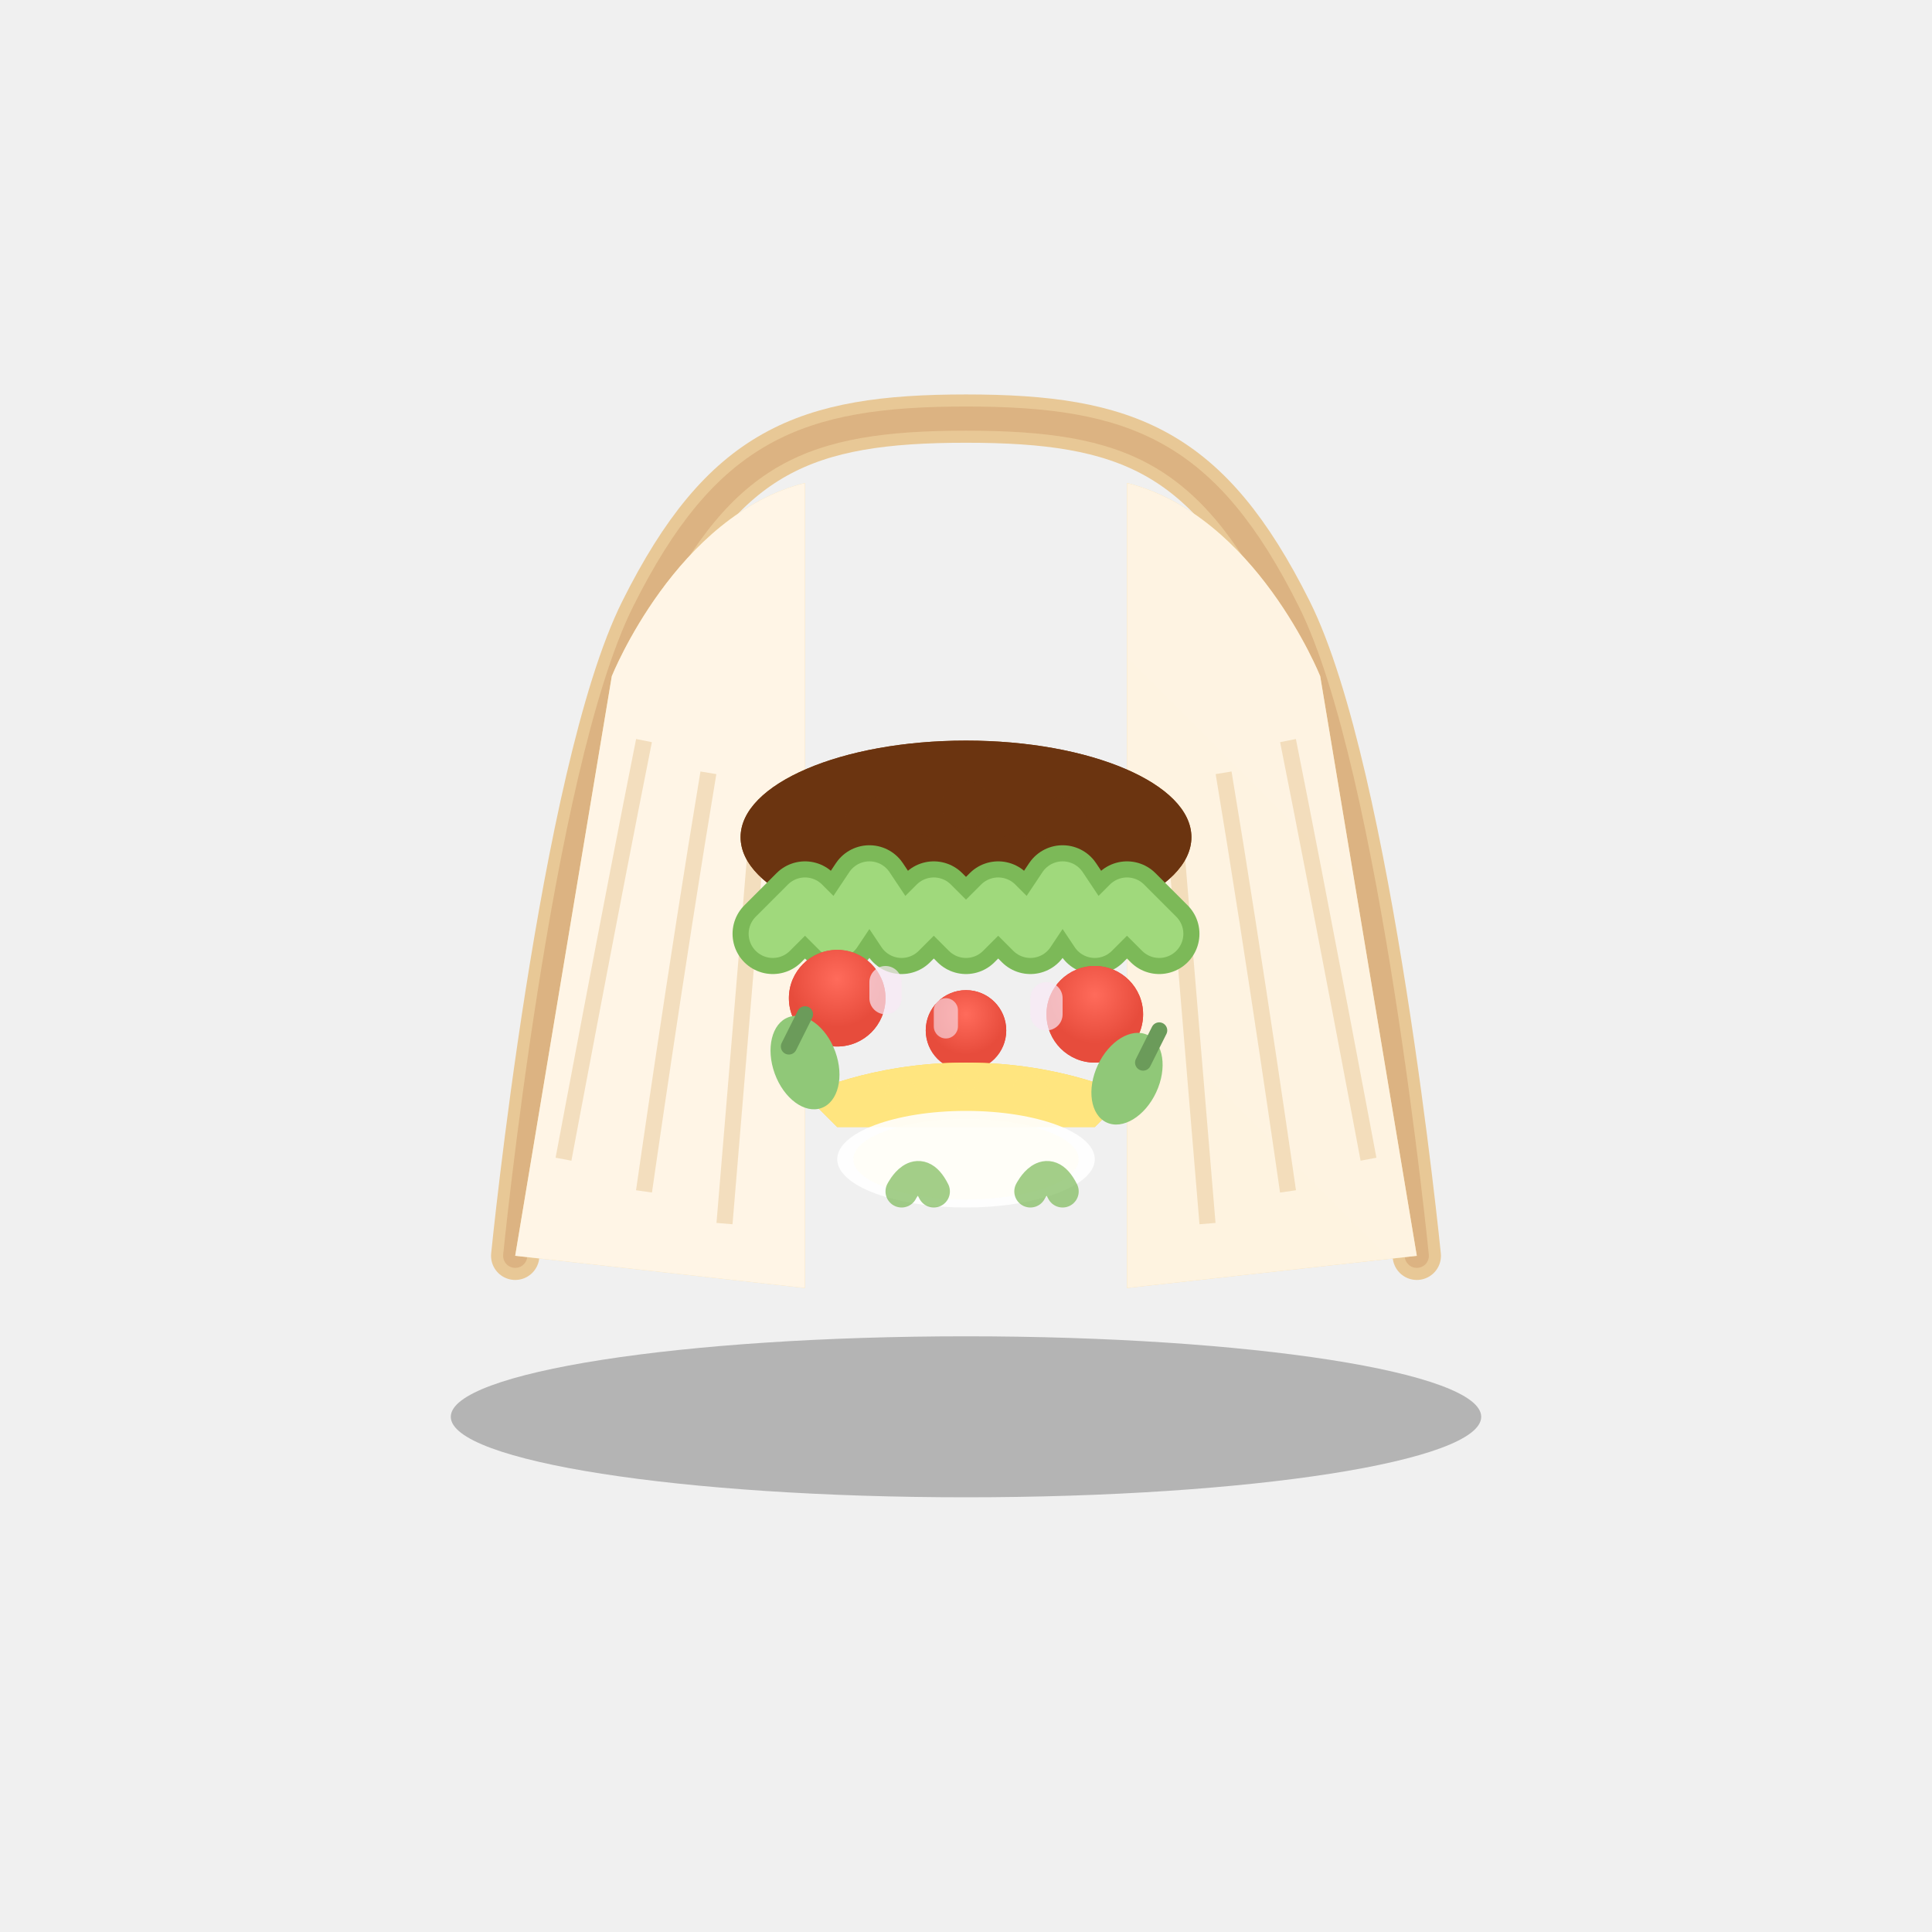
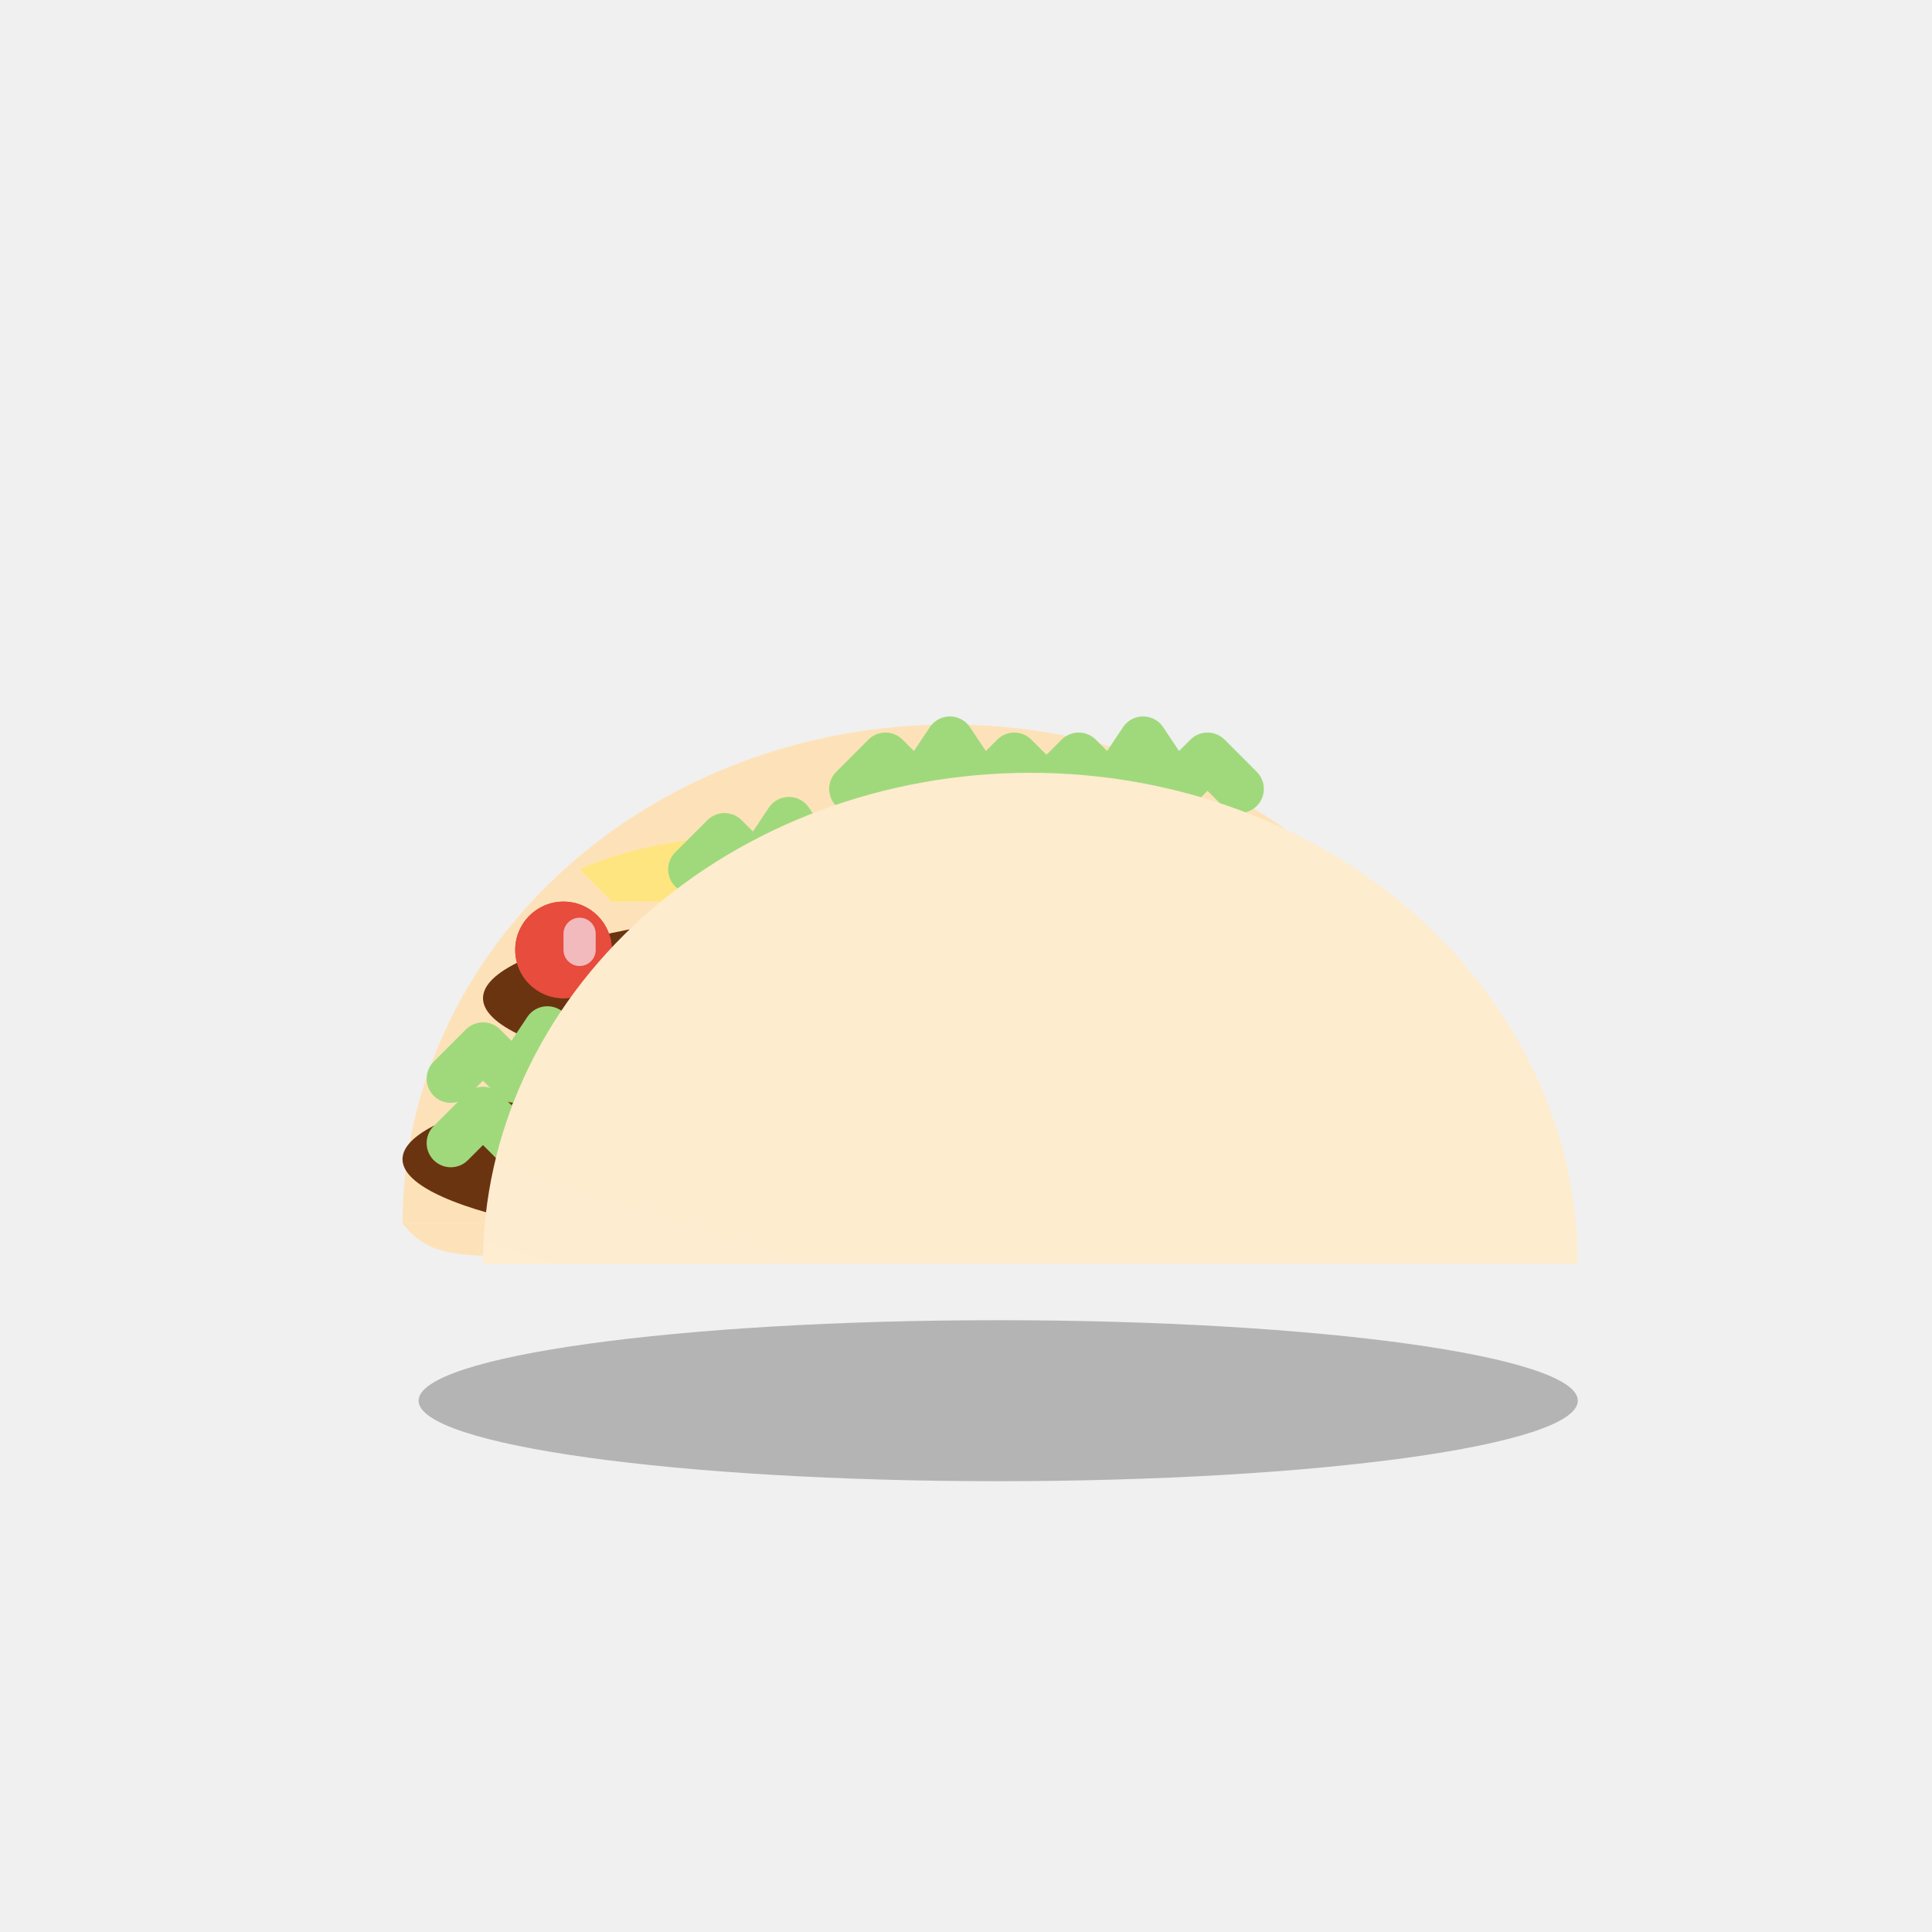
<svg xmlns="http://www.w3.org/2000/svg" width="120" height="120" viewBox="0 0 120 120" fill="none">
-   <ellipse cx="60" cy="88" rx="32" ry="5" fill="#000000" opacity="0.25" />
-   <path d="M32 78C32 78 35 48 40 38C45 28 50 26 60 26C70 26 75 28 80 38C85 48 88 78 88 78" stroke="#E8C896" stroke-width="3" fill="none" stroke-linecap="round" />
-   <path d="M32 78C32 78 35 48 40 38C45 28 50 26 60 26C70 26 75 28 80 38C85 48 88 78 88 78" stroke="#D4A574" stroke-width="1.5" fill="none" stroke-linecap="round" opacity="0.6" />
-   <path d="M32 78L38 42C38 42 42 32 50 30L50 80L32 78Z" fill="#F5DBA3" />
-   <path d="M32 78L38 42C38 42 42 32 50 30L50 80L32 78Z" fill="url(#shell-left-gradient)" />
-   <path d="M88 78L82 42C82 42 78 32 70 30L70 80L88 78Z" fill="#F5DBA3" />
-   <path d="M88 78L82 42C82 42 78 32 70 30L70 80L88 78Z" fill="url(#shell-right-gradient)" />
-   <path d="M35 72C35 72 38 56 40 46" stroke="#E8C896" stroke-width="1" opacity="0.5" />
-   <path d="M40 74C40 74 42 60 44 48" stroke="#E8C896" stroke-width="1" opacity="0.5" />
-   <path d="M45 76C45 76 46 64 47 52" stroke="#E8C896" stroke-width="1" opacity="0.5" />
-   <path d="M85 72C85 72 82 56 80 46" stroke="#E8C896" stroke-width="1" opacity="0.5" />
-   <path d="M80 74C80 74 78 60 76 48" stroke="#E8C896" stroke-width="1" opacity="0.5" />
-   <path d="M75 76C75 76 74 64 73 52" stroke="#E8C896" stroke-width="1" opacity="0.5" />
-   <ellipse cx="60" cy="52" rx="14" ry="6" fill="#8B4513" />
-   <ellipse cx="60" cy="52" rx="14" ry="6" fill="url(#beef-gradient)" />
-   <circle cx="54" cy="51" r="1.5" fill="#6B3410" opacity="0.7" />
-   <circle cx="60" cy="50" r="1.5" fill="#6B3410" opacity="0.7" />
-   <circle cx="66" cy="51" r="1.5" fill="#6B3410" opacity="0.7" />
-   <circle cx="57" cy="53" r="1.2" fill="#6B3410" opacity="0.6" />
-   <circle cx="63" cy="53" r="1.2" fill="#6B3410" opacity="0.6" />
-   <path d="M48 58L50 56L52 58L54 55L56 58L58 56L60 58L62 56L64 58L66 55L68 58L70 56L72 58" stroke="#7CB958" stroke-width="5" stroke-linecap="round" stroke-linejoin="round" />
-   <path d="M48 58L50 56L52 58L54 55L56 58L58 56L60 58L62 56L64 58L66 55L68 58L70 56L72 58" stroke="#A0D97C" stroke-width="3" stroke-linecap="round" stroke-linejoin="round" />
-   <circle cx="52" cy="62" r="3" fill="#E74C3C" />
-   <circle cx="52" cy="62" r="3" fill="url(#tomato-gradient)" />
-   <circle cx="68" cy="63" r="3" fill="#E74C3C" />
-   <circle cx="68" cy="63" r="3" fill="url(#tomato-gradient)" />
-   <circle cx="60" cy="64" r="2.5" fill="#E74C3C" />
-   <circle cx="60" cy="64" r="2.5" fill="url(#tomato-gradient)" />
-   <path d="M50 68C50 68 54 66 60 66C66 66 70 68 70 68L68 70L52 70Z" fill="#FFD54F" />
-   <path d="M50 68C50 68 54 66 60 66C66 66 70 68 70 68L68 70L52 70Z" fill="url(#cheddar-gradient)" />
-   <circle cx="56" cy="68" r="1" fill="#FFE57F" opacity="0.6" />
-   <circle cx="64" cy="68" r="1.2" fill="#FFE57F" opacity="0.6" />
-   <circle cx="60" cy="67" r="0.8" fill="#FFE57F" opacity="0.5" />
-   <ellipse cx="60" cy="72" rx="8" ry="3" fill="#FFFFFF" opacity="0.9" />
-   <ellipse cx="60" cy="72" rx="7" ry="2.5" fill="#FFFEF5" opacity="0.7" />
-   <rect x="54" y="60" width="2" height="3" rx="1" fill="#F8E8F5" opacity="0.7" />
-   <rect x="64" y="61" width="2" height="3" rx="1" fill="#F8E8F5" opacity="0.7" />
-   <rect x="58" y="62" width="1.5" height="2.5" rx="0.75" fill="#F8E8F5" opacity="0.6" />
-   <path d="M56 74C56 74 57 72 58 74" stroke="#7CB958" stroke-width="2" stroke-linecap="round" opacity="0.7" />
-   <path d="M64 74C64 74 65 72 66 74" stroke="#7CB958" stroke-width="2" stroke-linecap="round" opacity="0.7" />
-   <ellipse cx="50" cy="66" rx="2" ry="3" fill="#90C878" transform="rotate(-20 50 66)" />
-   <ellipse cx="70" cy="67" rx="2" ry="3" fill="#90C878" transform="rotate(25 70 67)" />
-   <path d="M49 65L50 63" stroke="#6B9B5A" stroke-width="1" stroke-linecap="round" />
-   <path d="M71 66L72 64" stroke="#6B9B5A" stroke-width="1" stroke-linecap="round" />
+   <path d="M25 76C25 67.778 28.582 59.893 34.958 54.08C41.335 48.266 49.983 45 59 45C68.017 45 76.665 48.266 83.042 54.08C89.418 59.893 93 67.778 93 76L59 76L25 76Z" fill="url(#paint0_linear_17_557)" />
+   <path d="M25 76H96V78H30.183C27.306 77.915 26.211 77.461 25 76Z" fill="url(#paint1_linear_17_557)" />
+   <path d="M36 54C36 54 40 52 46 52C52 52 56 54 56 54L54 56H38L36 54Z" fill="url(#paint2_linear_17_557)" />
+   <path d="M51 63C52.657 63 54 61.657 54 60C54 58.343 52.657 57 51 57C49.343 57 48 58.343 48 60C48 61.657 49.343 63 51 63Z" fill="#E74C3C" />
+   <path d="M51 63C52.657 63 54 61.657 54 60C54 58.343 52.657 57 51 57C49.343 57 48 58.343 48 60C48 61.657 49.343 63 51 63Z" fill="url(#paint3_radial_17_557)" />
+   <path opacity="0.7" d="M51 59C51 58.448 50.552 58 50 58C49.448 58 49 58.448 49 59V60C49 60.552 49.448 61 50 61C50.552 61 51 60.552 51 60V59Z" fill="#F8E8F5" />
+   <path d="M43 63.5C44.381 63.5 45.5 62.381 45.5 61C45.5 59.619 44.381 58.5 43 58.5C41.619 58.5 40.5 59.619 40.5 61C40.5 62.381 41.619 63.5 43 63.5Z" fill="#E74C3C" />
+   <path d="M43 63.5C44.381 63.5 45.5 62.381 45.5 61C45.5 59.619 44.381 58.5 43 58.5C41.619 58.5 40.5 59.619 40.5 61C40.5 62.381 41.619 63.5 43 63.5Z" fill="url(#paint4_radial_17_557)" />
+   <path opacity="0.6" d="M42.5 59.75C42.5 59.336 42.164 59 41.75 59C41.336 59 41 59.336 41 59.75V60.75C41 61.164 41.336 61.5 41.75 61.5C42.164 61.5 42.5 61.164 42.5 60.75V59.75Z" fill="#F8E8F5" />
+   <path d="M56.5 78C73.897 78 88 75.314 88 72C88 68.686 73.897 66 56.5 66C39.103 66 25 68.686 25 72C25 75.314 39.103 78 56.5 78Z" fill="url(#paint5_radial_17_557)" />
+   <path d="M60.5 68C77.345 68 91 65.314 91 62C91 58.686 77.345 56 60.5 56C43.655 56 30 58.686 30 62C30 65.314 43.655 68 60.5 68Z" fill="url(#paint6_radial_17_557)" />
+   <path d="M28 67L30 65L32 67L34 64L36 67L38 65L40 67L42 65L44 67L46 64L48 67L50 65L52 67" stroke="#A0D97C" stroke-width="3" stroke-linecap="round" stroke-linejoin="round" />
+   <path d="M43 54L45 52L47 54L49 51L51 54L53 52L55 54L57 52L59 54L61 51L63 54L65 52L67 54" stroke="#A0D97C" stroke-width="3" stroke-linecap="round" stroke-linejoin="round" />
+   <path d="M28 71L30 69L32 71L34 68L36 71L38 69L40 71L42 69L44 71L46 68L48 71L50 69L52 71" stroke="#A0D97C" stroke-width="3" stroke-linecap="round" stroke-linejoin="round" />
+   <path d="M53 49L55 47L57 49L59 46L61 49L63 47L65 49L67 47L69 49L71 46L73 49L75 47L77 49" stroke="#A0D97C" stroke-width="3" stroke-linecap="round" stroke-linejoin="round" />
+   <path d="M35 62C36.657 62 38 60.657 38 59C38 57.343 36.657 56 35 56C33.343 56 32 57.343 32 59C32 60.657 33.343 62 35 62Z" fill="#E74C3C" />
+   <path d="M35 62C36.657 62 38 60.657 38 59C38 57.343 36.657 56 35 56C33.343 56 32 57.343 32 59C32 60.657 33.343 62 35 62Z" fill="url(#paint7_radial_17_557)" />
+   <path opacity="0.7" d="M37 58C37 57.448 36.552 57 36 57C35.448 57 35 57.448 35 58V59C35 59.552 35.448 60 36 60C36.552 60 37 59.552 37 59V58Z" fill="#F8E8F5" />
+   <path d="M30 78.5C30 70.411 33.582 62.653 39.958 56.933C46.335 51.213 54.983 48 64 48C73.017 48 81.665 51.213 88.042 56.933C94.418 62.653 98 70.411 98 78.5L64 78.5L30 78.5Z" fill="url(#paint8_linear_17_557)" />
+   <path opacity="0.25" d="M62 92C81.882 92 98 89.761 98 87C98 84.239 81.882 82 62 82C42.118 82 26 84.239 26 87C26 89.761 42.118 92 62 92Z" fill="black" />
  <defs>
-     <linearGradient id="shell-left-gradient" x1="32" y1="30" x2="50" y2="80">
-       <stop offset="0%" stop-color="#FFF5E6" />
-       <stop offset="50%" stop-color="#F5DBA3" />
-       <stop offset="100%" stop-color="#D4A574" />
+     <linearGradient id="paint0_linear_17_557" x1="-5891" y1="-1753" x2="-4853.39" y2="-4914.18" gradientUnits="userSpaceOnUse">
+       <stop stop-color="#FEE3BB" />
+       <stop offset="0.5" stop-color="#F5DBA3" />
+       <stop offset="1" stop-color="#D4A574" />
    </linearGradient>
-     <linearGradient id="shell-right-gradient" x1="88" y1="30" x2="70" y2="80">
-       <stop offset="0%" stop-color="#FFF5E6" />
-       <stop offset="50%" stop-color="#F5DBA3" />
-       <stop offset="100%" stop-color="#D4A574" />
+     <linearGradient id="paint1_linear_17_557" x1="6273" y1="136" x2="6271.85" y2="248.948" gradientUnits="userSpaceOnUse">
+       <stop stop-color="#FEE3BB" />
+       <stop offset="0.5" stop-color="#F5DBA3" />
+       <stop offset="1" stop-color="#D4A574" />
    </linearGradient>
-     <radialGradient id="beef-gradient" cx="60" cy="50">
-       <stop offset="0%" stop-color="#A0522D" />
-       <stop offset="70%" stop-color="#8B4513" />
-       <stop offset="100%" stop-color="#6B3410" />
+     <linearGradient id="paint2_linear_17_557" x1="1236" y1="316" x2="1236" y2="332" gradientUnits="userSpaceOnUse">
+       <stop stop-color="#FFE57F" />
+       <stop offset="1" stop-color="#FFC107" />
+     </linearGradient>
+     <radialGradient id="paint3_radial_17_557" cx="0" cy="0" r="1" gradientUnits="userSpaceOnUse" gradientTransform="translate(348 237) scale(3)">
+       <stop stop-color="#FF6B5B" />
+       <stop offset="1" stop-color="#E74C3C" />
    </radialGradient>
-     <radialGradient id="tomato-gradient" cx="50%" cy="30%">
-       <stop offset="0%" stop-color="#FF6B5B" />
-       <stop offset="100%" stop-color="#E74C3C" />
+     <radialGradient id="paint4_radial_17_557" cx="0" cy="0" r="1" gradientUnits="userSpaceOnUse" gradientTransform="translate(290.5 208.5) scale(2.5)">
+       <stop stop-color="#FF6B5B" />
+       <stop offset="1" stop-color="#E74C3C" />
    </radialGradient>
-     <linearGradient id="cheddar-gradient" x1="60" y1="66" x2="60" y2="70">
-       <stop offset="0%" stop-color="#FFE57F" />
-       <stop offset="100%" stop-color="#FFC107" />
+     <radialGradient id="paint5_radial_17_557" cx="0" cy="0" r="1" gradientUnits="userSpaceOnUse" gradientTransform="translate(3805 666) scale(31.5 6)">
+       <stop stop-color="#A0522D" />
+       <stop offset="0.7" stop-color="#8B4513" />
+       <stop offset="1" stop-color="#6B3410" />
+     </radialGradient>
+     <radialGradient id="paint6_radial_17_557" cx="0" cy="0" r="1" gradientUnits="userSpaceOnUse" gradientTransform="translate(3690 656) scale(30.5 6)">
+       <stop stop-color="#A0522D" />
+       <stop offset="0.7" stop-color="#8B4513" />
+       <stop offset="1" stop-color="#6B3410" />
+     </radialGradient>
+     <radialGradient id="paint7_radial_17_557" cx="0" cy="0" r="1" gradientUnits="userSpaceOnUse" gradientTransform="translate(332 236) scale(3)">
+       <stop stop-color="#FF6B5B" />
+       <stop offset="1" stop-color="#E74C3C" />
+     </radialGradient>
+     <linearGradient id="paint8_linear_17_557" x1="-5886" y1="-1721" x2="-4878.46" y2="-4840.9" gradientUnits="userSpaceOnUse">
+       <stop stop-color="#FFEED4" />
+       <stop offset="0.5" stop-color="#F6D792" />
+       <stop offset="1" stop-color="#D4A574" />
    </linearGradient>
  </defs>
</svg>
